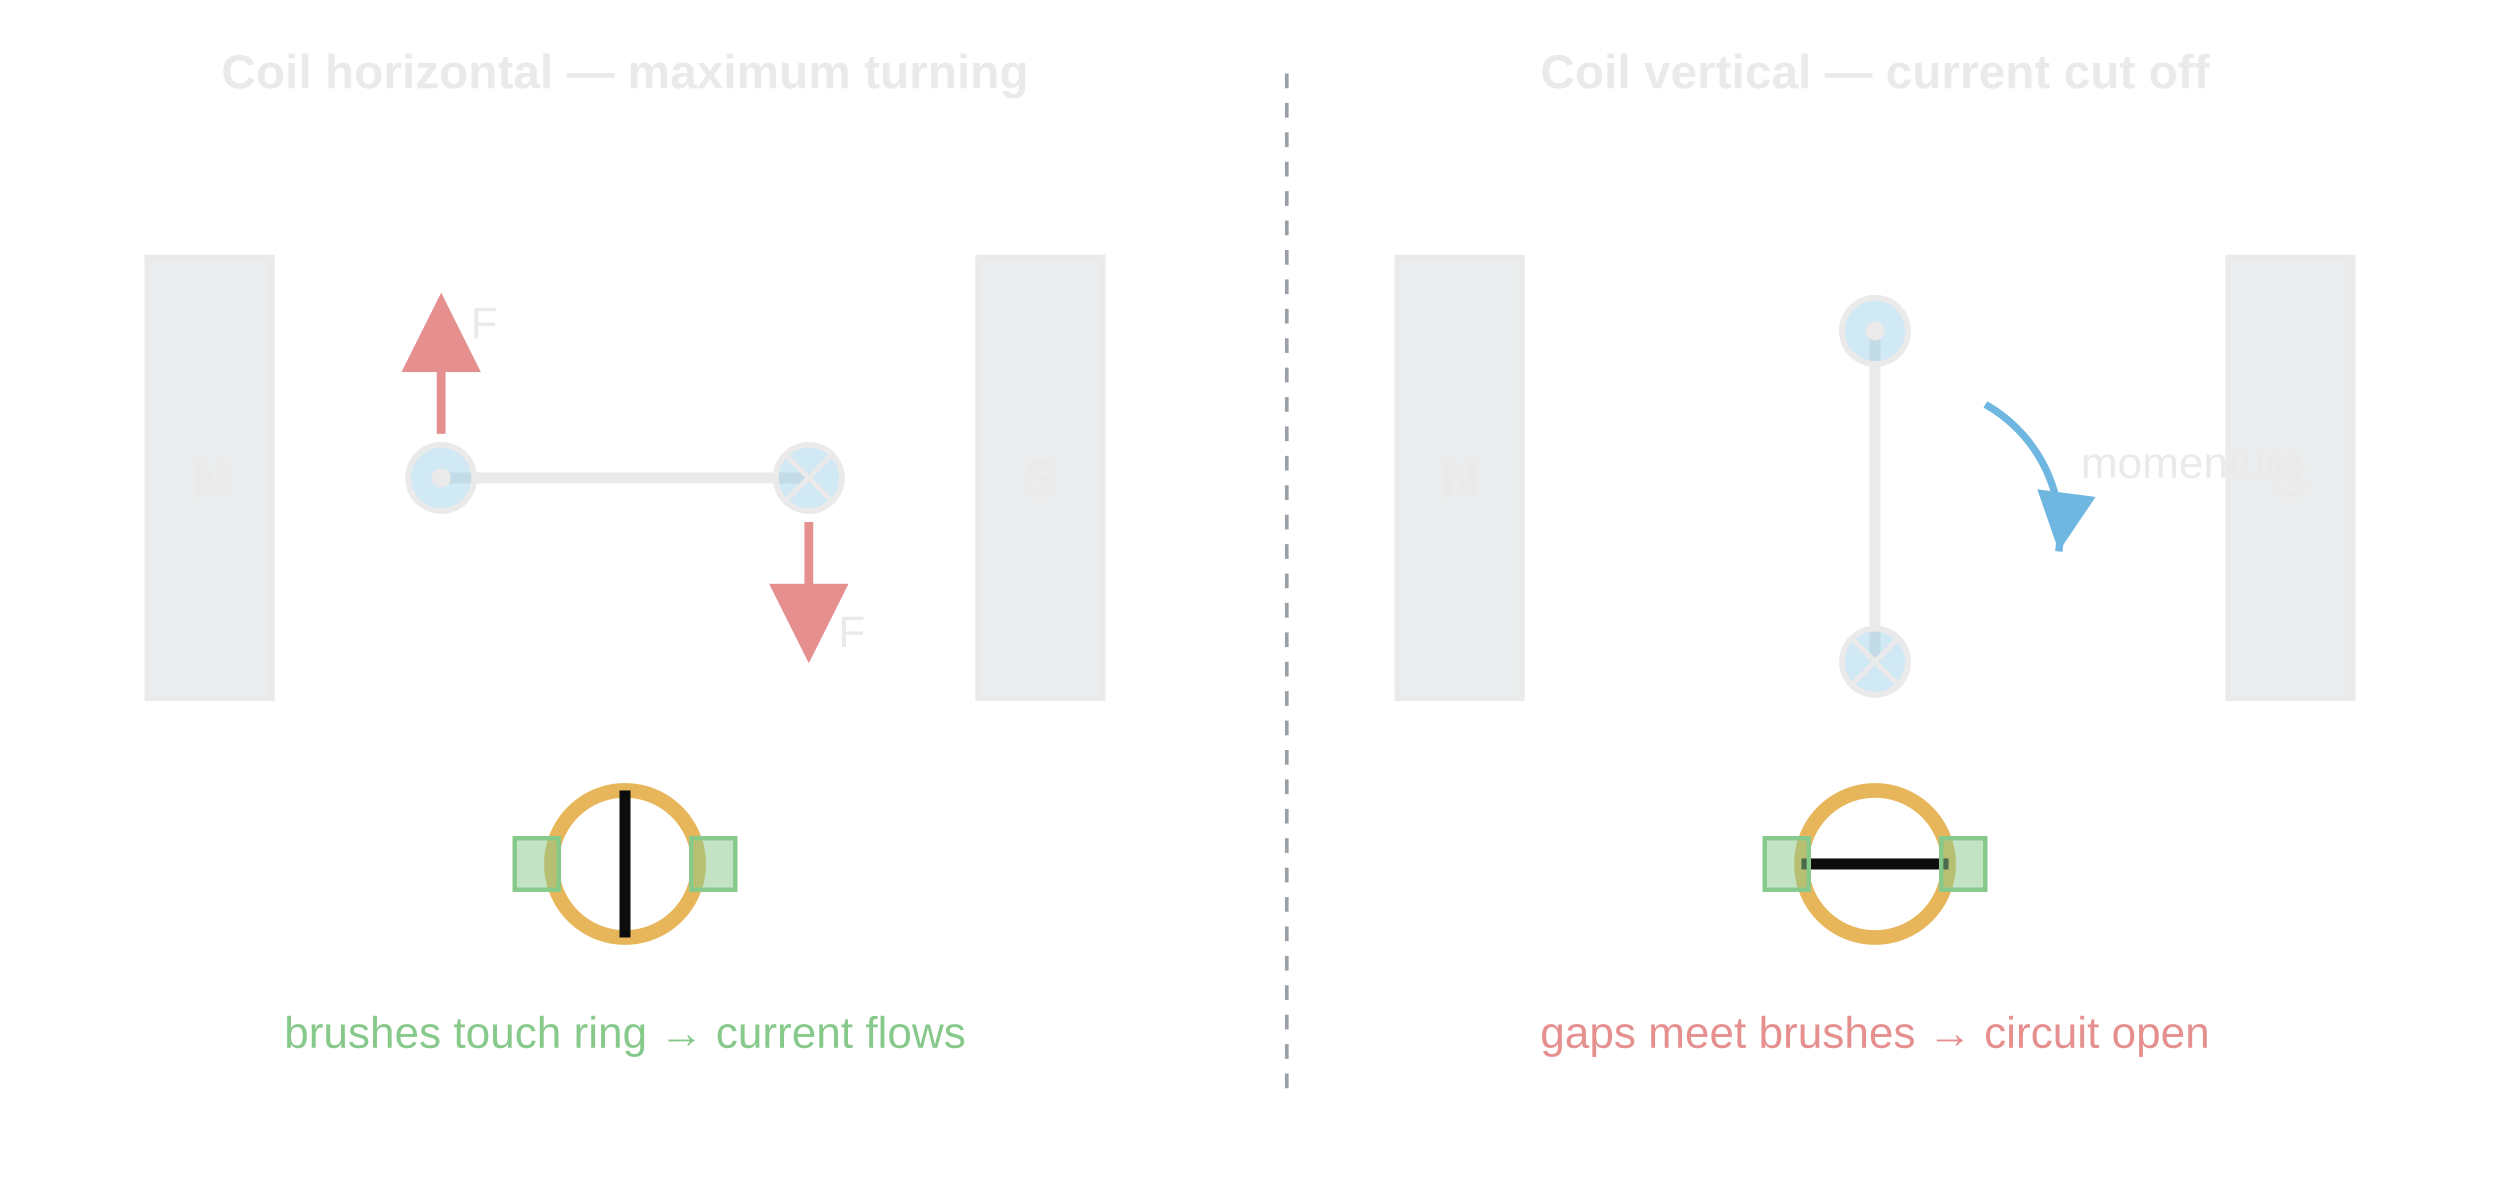
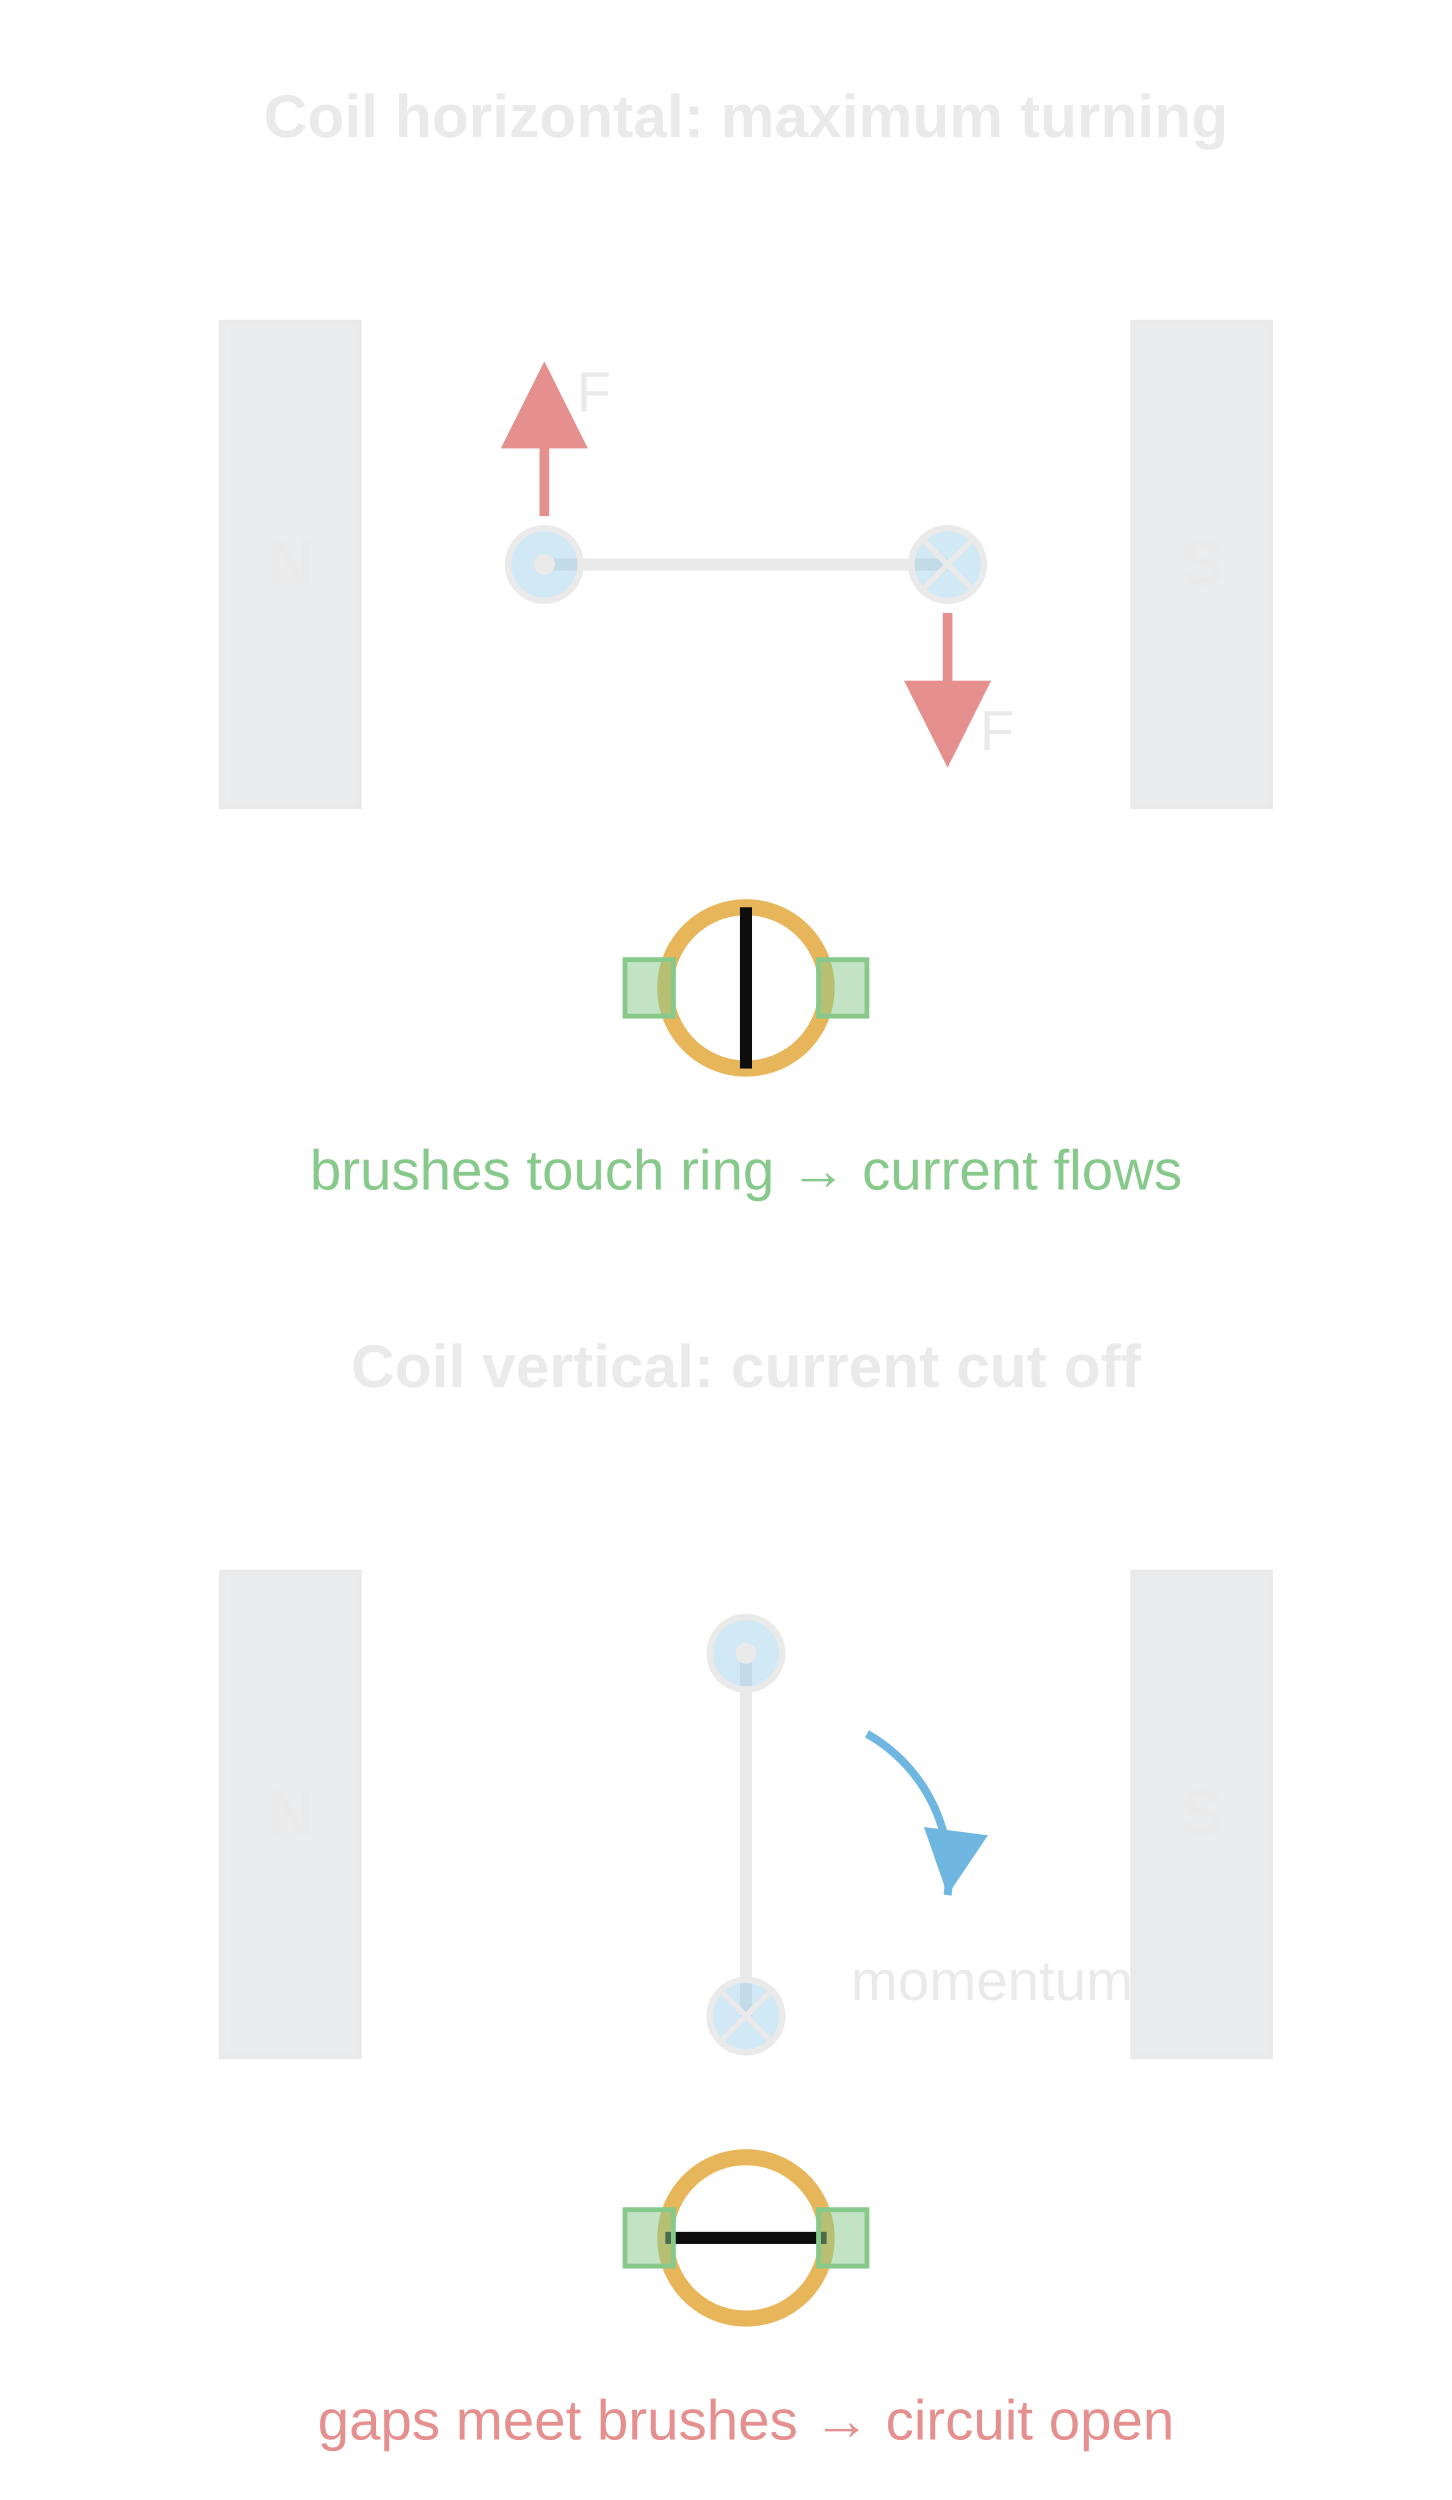
- <svg xmlns="http://www.w3.org/2000/svg" viewBox="0 0 680 320" font-family="Segoe UI, Arial, sans-serif">
+ <svg xmlns="http://www.w3.org/2000/svg" viewBox="0 0 360 620" font-family="Segoe UI, Arial, sans-serif">
  <style>
-     text { fill:#EAEAEA; font-size:12px; }
+     text { fill:#EAEAEA; font-size:14px; }
    .pole { fill:#9AA0A6; fill-opacity:0.20; stroke:#EAEAEA; stroke-width:1.4; }
-     .plbl { fill:#EAEAEA; font-size:14px; font-weight:bold; text-anchor:middle; }
+     .plbl { fill:#EAEAEA; font-size:16px; font-weight:bold; text-anchor:middle; }
    .coil { stroke:#EAEAEA; stroke-width:3; fill:none; }
    .force{ stroke:#E58F8F; stroke-width:2.4; fill:none; }
-     .ttl  { fill:#EAEAEA; font-size:13px; font-weight:bold; text-anchor:middle; }
+     .ttl  { fill:#EAEAEA; font-size:15px; font-weight:bold; text-anchor:middle; }
    .ring { stroke:#E8B65A; stroke-width:4; fill:none; }
    .brush{ fill:#86C98B; fill-opacity:0.5; stroke:#86C98B; stroke-width:1.2; }
    .mom  { stroke:#6FB7E0; stroke-width:2; fill:none; }
    .ok   { fill:#86C98B; }
    .off  { fill:#E58F8F; }
  </style>
  <defs>
    <marker id="mf2" markerWidth="12" markerHeight="12" refX="8" refY="4.5" orient="auto">
      <path d="M0,0 L9,4.5 L0,9 z" fill="#E58F8F" />
    </marker>
    <marker id="mm" markerWidth="11" markerHeight="11" refX="8" refY="4" orient="auto">
      <path d="M0,0 L8,4 L0,8 z" fill="#6FB7E0" />
    </marker>
  </defs>
-   <text class="ttl" x="170" y="24">Coil horizontal — maximum turning</text>
-   <rect class="pole" x="40" y="70" width="34" height="120" />
-   <rect class="pole" x="266" y="70" width="34" height="120" />
-   <text class="plbl" x="57" y="135">N</text>
-   <text class="plbl" x="283" y="135">S</text>
-   <line class="coil" x1="120" y1="130" x2="220" y2="130" />
-   <circle cx="120" cy="130" r="9" fill="#6FB7E0" fill-opacity="0.32" stroke="#EAEAEA" stroke-width="1.6" />
-   <circle cx="120" cy="130" r="2.6" fill="#EAEAEA" />
-   <circle cx="220" cy="130" r="9" fill="#6FB7E0" fill-opacity="0.32" stroke="#EAEAEA" stroke-width="1.6" />
-   <line x1="214" y1="124" x2="226" y2="136" stroke="#EAEAEA" stroke-width="1.4" />
-   <line x1="226" y1="124" x2="214" y2="136" stroke="#EAEAEA" stroke-width="1.4" />
-   <line class="force" x1="120" y1="118" x2="120" y2="82" marker-end="url(#mf2)" />
-   <line class="force" x1="220" y1="142" x2="220" y2="178" marker-end="url(#mf2)" />
-   <text fill="#E58F8F" x="128" y="92">F</text>
-   <text fill="#E58F8F" x="228" y="176">F</text>
-   <circle cx="170" cy="235" r="20" class="ring" />
-   <line x1="170" y1="215" x2="170" y2="255" stroke="#0d0d0d" stroke-width="3" />
-   <rect class="brush" x="140" y="228" width="12" height="14" />
-   <rect class="brush" x="188" y="228" width="12" height="14" />
-   <text class="ok" x="170" y="285" text-anchor="middle">brushes touch ring → current flows</text>
-   <line x1="350" y1="20" x2="350" y2="300" stroke="#9AA0A6" stroke-width="1" stroke-dasharray="4 4" />
-   <text class="ttl" x="510" y="24">Coil vertical — current cut off</text>
-   <rect class="pole" x="380" y="70" width="34" height="120" />
-   <rect class="pole" x="606" y="70" width="34" height="120" />
-   <text class="plbl" x="397" y="135">N</text>
-   <text class="plbl" x="623" y="135">S</text>
-   <line class="coil" x1="510" y1="90" x2="510" y2="180" />
-   <circle cx="510" cy="90" r="9" fill="#6FB7E0" fill-opacity="0.32" stroke="#EAEAEA" stroke-width="1.6" />
-   <circle cx="510" cy="90" r="2.6" fill="#EAEAEA" />
-   <circle cx="510" cy="180" r="9" fill="#6FB7E0" fill-opacity="0.32" stroke="#EAEAEA" stroke-width="1.6" />
-   <line x1="504" y1="174" x2="516" y2="186" stroke="#EAEAEA" stroke-width="1.4" />
-   <line x1="516" y1="174" x2="504" y2="186" stroke="#EAEAEA" stroke-width="1.4" />
-   <path class="mom" d="M540,110 A40,40 0 0 1 560,150" marker-end="url(#mm)" />
-   <text fill="#6FB7E0" x="566" y="130">momentum</text>
-   <circle cx="510" cy="235" r="20" class="ring" />
-   <line x1="490" y1="235" x2="530" y2="235" stroke="#0d0d0d" stroke-width="3" />
-   <rect class="brush" x="480" y="228" width="12" height="14" />
-   <rect class="brush" x="528" y="228" width="12" height="14" />
-   <text class="off" x="510" y="285" text-anchor="middle">gaps meet brushes → circuit open</text>
+   <g transform="translate(15,10)">
+     <text class="ttl" x="170" y="24">Coil horizontal: maximum turning</text>
+     <rect class="pole" x="40" y="70" width="34" height="120" />
+     <rect class="pole" x="266" y="70" width="34" height="120" />
+     <text class="plbl" x="57" y="135">N</text>
+     <text class="plbl" x="283" y="135">S</text>
+     <line class="coil" x1="120" y1="130" x2="220" y2="130" />
+     <circle cx="120" cy="130" r="9" fill="#6FB7E0" fill-opacity="0.32" stroke="#EAEAEA" stroke-width="1.6" />
+     <circle cx="120" cy="130" r="2.6" fill="#EAEAEA" />
+     <circle cx="220" cy="130" r="9" fill="#6FB7E0" fill-opacity="0.32" stroke="#EAEAEA" stroke-width="1.6" />
+     <line x1="214" y1="124" x2="226" y2="136" stroke="#EAEAEA" stroke-width="1.4" />
+     <line x1="226" y1="124" x2="214" y2="136" stroke="#EAEAEA" stroke-width="1.4" />
+     <line class="force" x1="120" y1="118" x2="120" y2="82" marker-end="url(#mf2)" />
+     <line class="force" x1="220" y1="142" x2="220" y2="178" marker-end="url(#mf2)" />
+     <text fill="#E58F8F" x="128" y="92">F</text>
+     <text fill="#E58F8F" x="228" y="176">F</text>
+     <circle cx="170" cy="235" r="20" class="ring" />
+     <line x1="170" y1="215" x2="170" y2="255" stroke="#0d0d0d" stroke-width="3" />
+     <rect class="brush" x="140" y="228" width="12" height="14" />
+     <rect class="brush" x="188" y="228" width="12" height="14" />
+     <text class="ok" x="170" y="285" text-anchor="middle">brushes touch ring → current flows</text>
+   </g>
+   <g transform="translate(-325,320)">
+     <text class="ttl" x="510" y="24">Coil vertical: current cut off</text>
+     <rect class="pole" x="380" y="70" width="34" height="120" />
+     <rect class="pole" x="606" y="70" width="34" height="120" />
+     <text class="plbl" x="397" y="135">N</text>
+     <text class="plbl" x="623" y="135">S</text>
+     <line class="coil" x1="510" y1="90" x2="510" y2="180" />
+     <circle cx="510" cy="90" r="9" fill="#6FB7E0" fill-opacity="0.32" stroke="#EAEAEA" stroke-width="1.6" />
+     <circle cx="510" cy="90" r="2.6" fill="#EAEAEA" />
+     <circle cx="510" cy="180" r="9" fill="#6FB7E0" fill-opacity="0.32" stroke="#EAEAEA" stroke-width="1.6" />
+     <line x1="504" y1="174" x2="516" y2="186" stroke="#EAEAEA" stroke-width="1.4" />
+     <line x1="516" y1="174" x2="504" y2="186" stroke="#EAEAEA" stroke-width="1.4" />
+     <path class="mom" d="M540,110 A40,40 0 0 1 560,150" marker-end="url(#mm)" />
+     <text fill="#6FB7E0" x="536" y="176">momentum</text>
+     <circle cx="510" cy="235" r="20" class="ring" />
+     <line x1="490" y1="235" x2="530" y2="235" stroke="#0d0d0d" stroke-width="3" />
+     <rect class="brush" x="480" y="228" width="12" height="14" />
+     <rect class="brush" x="528" y="228" width="12" height="14" />
+     <text class="off" x="510" y="285" text-anchor="middle">gaps meet brushes → circuit open</text>
+   </g>
</svg>
